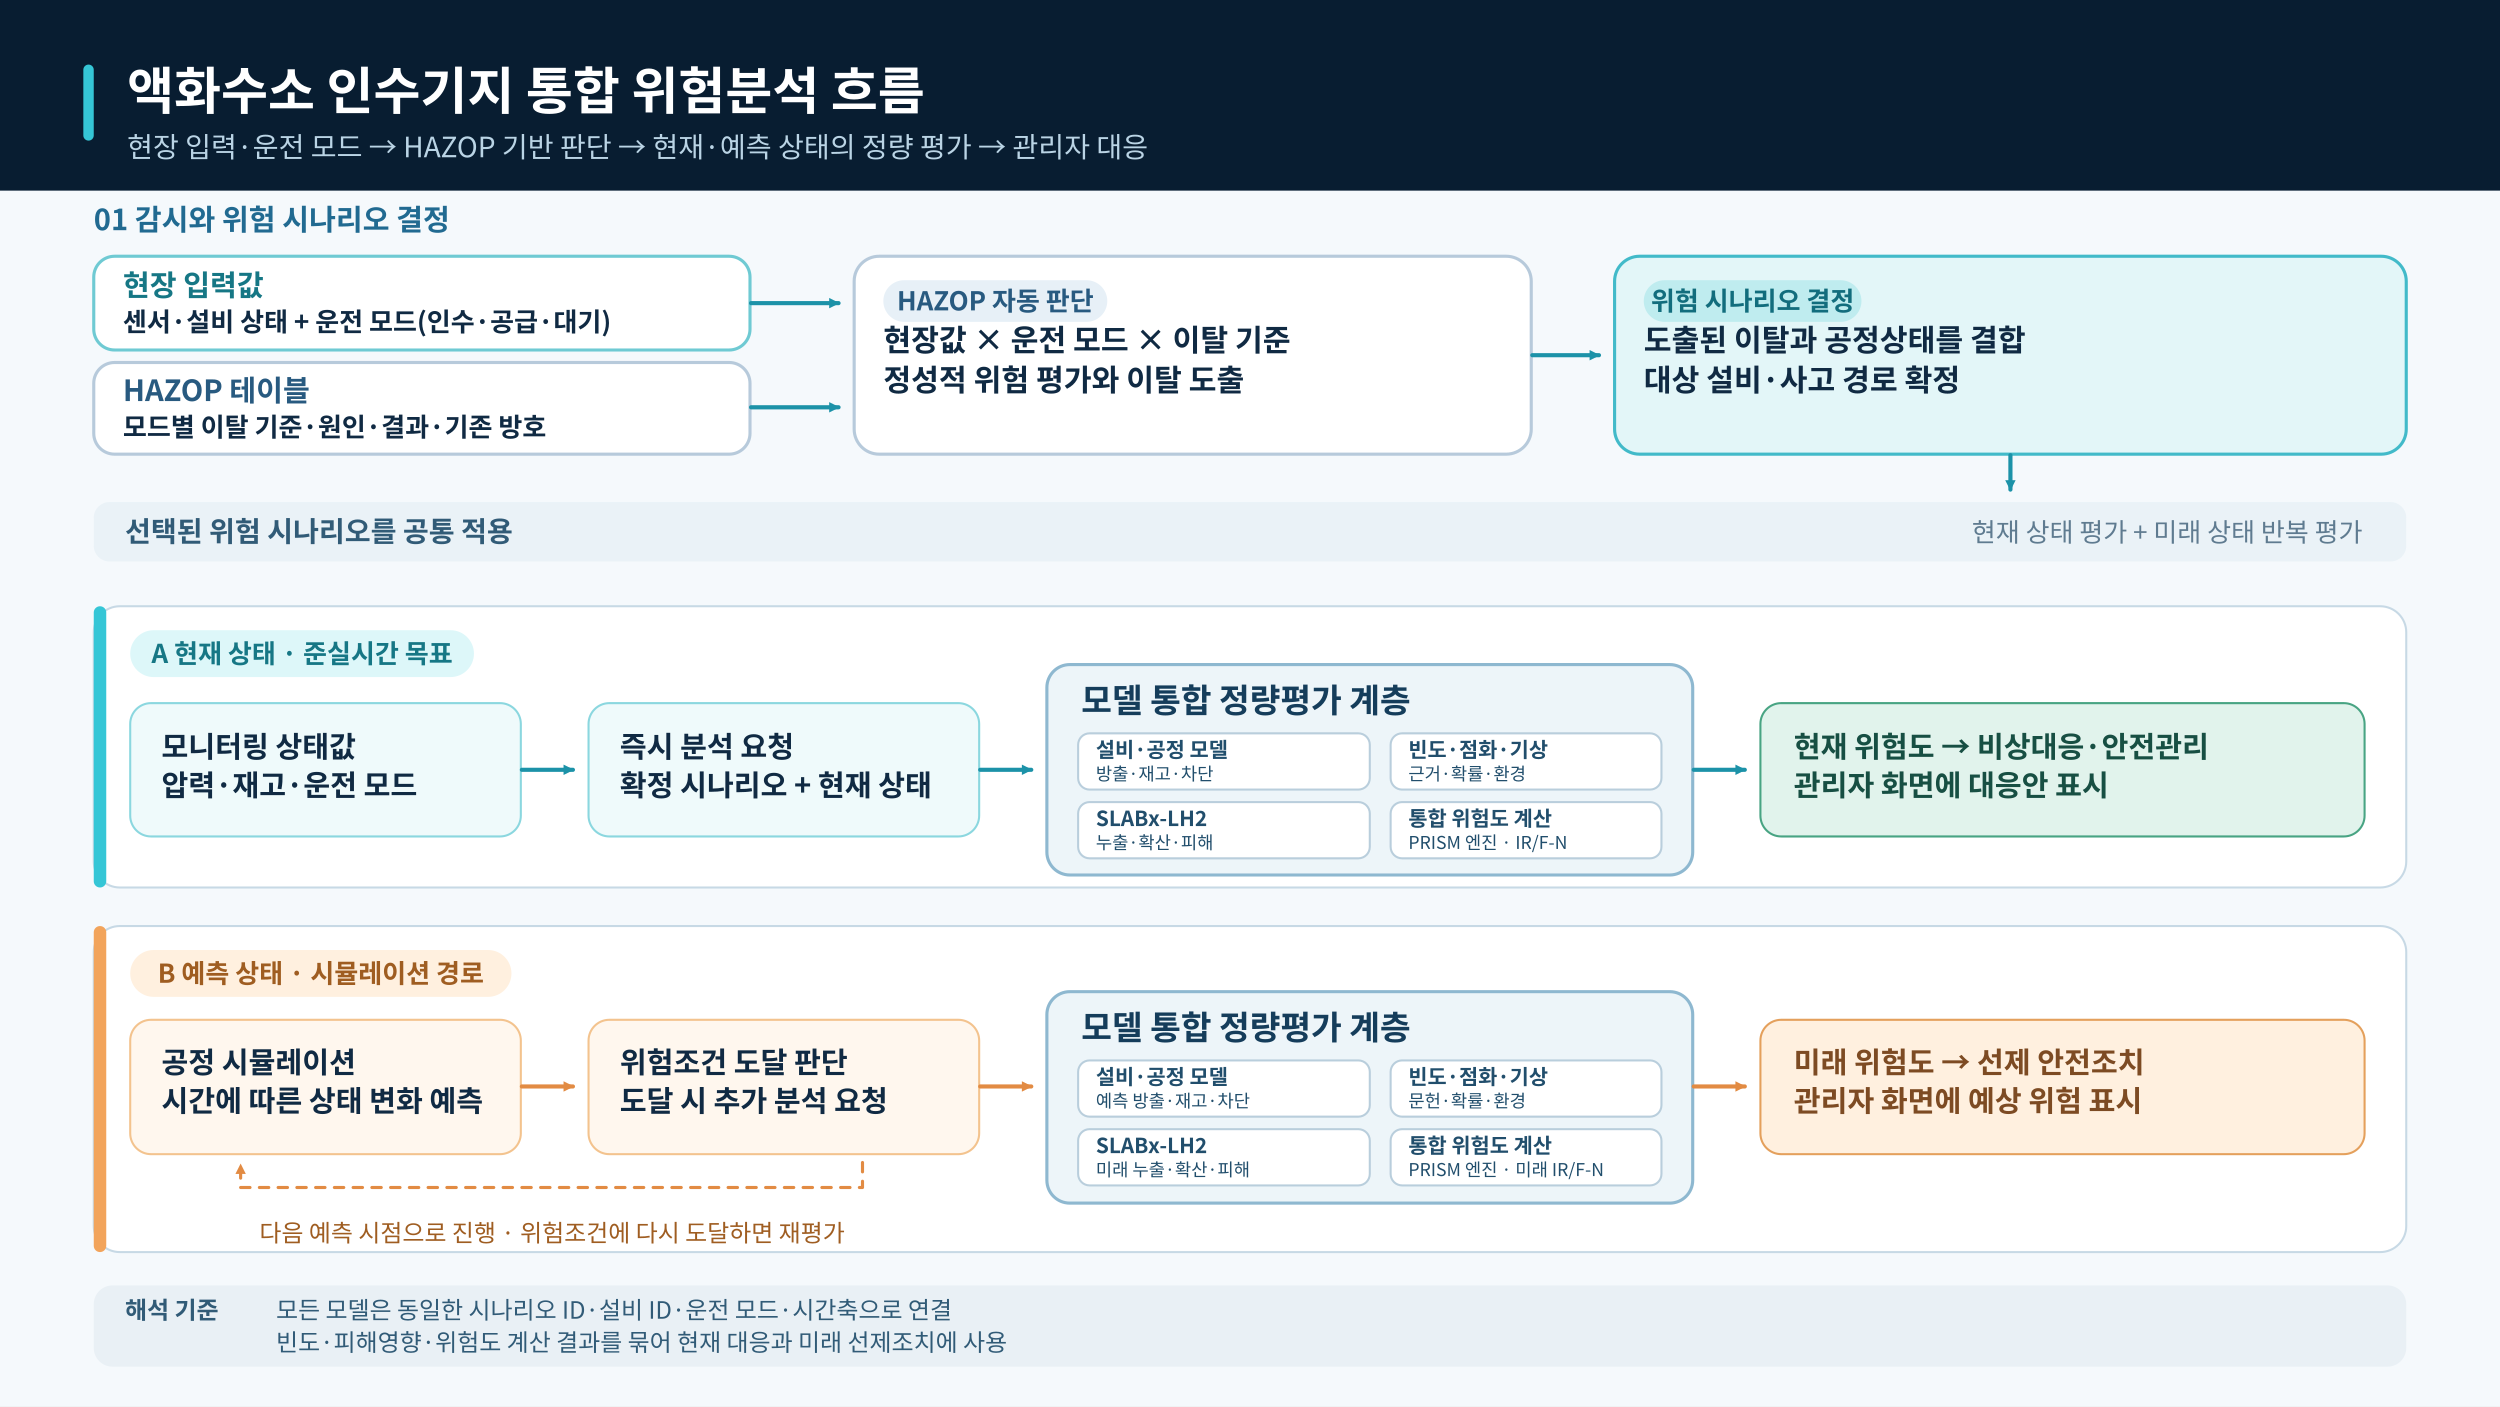
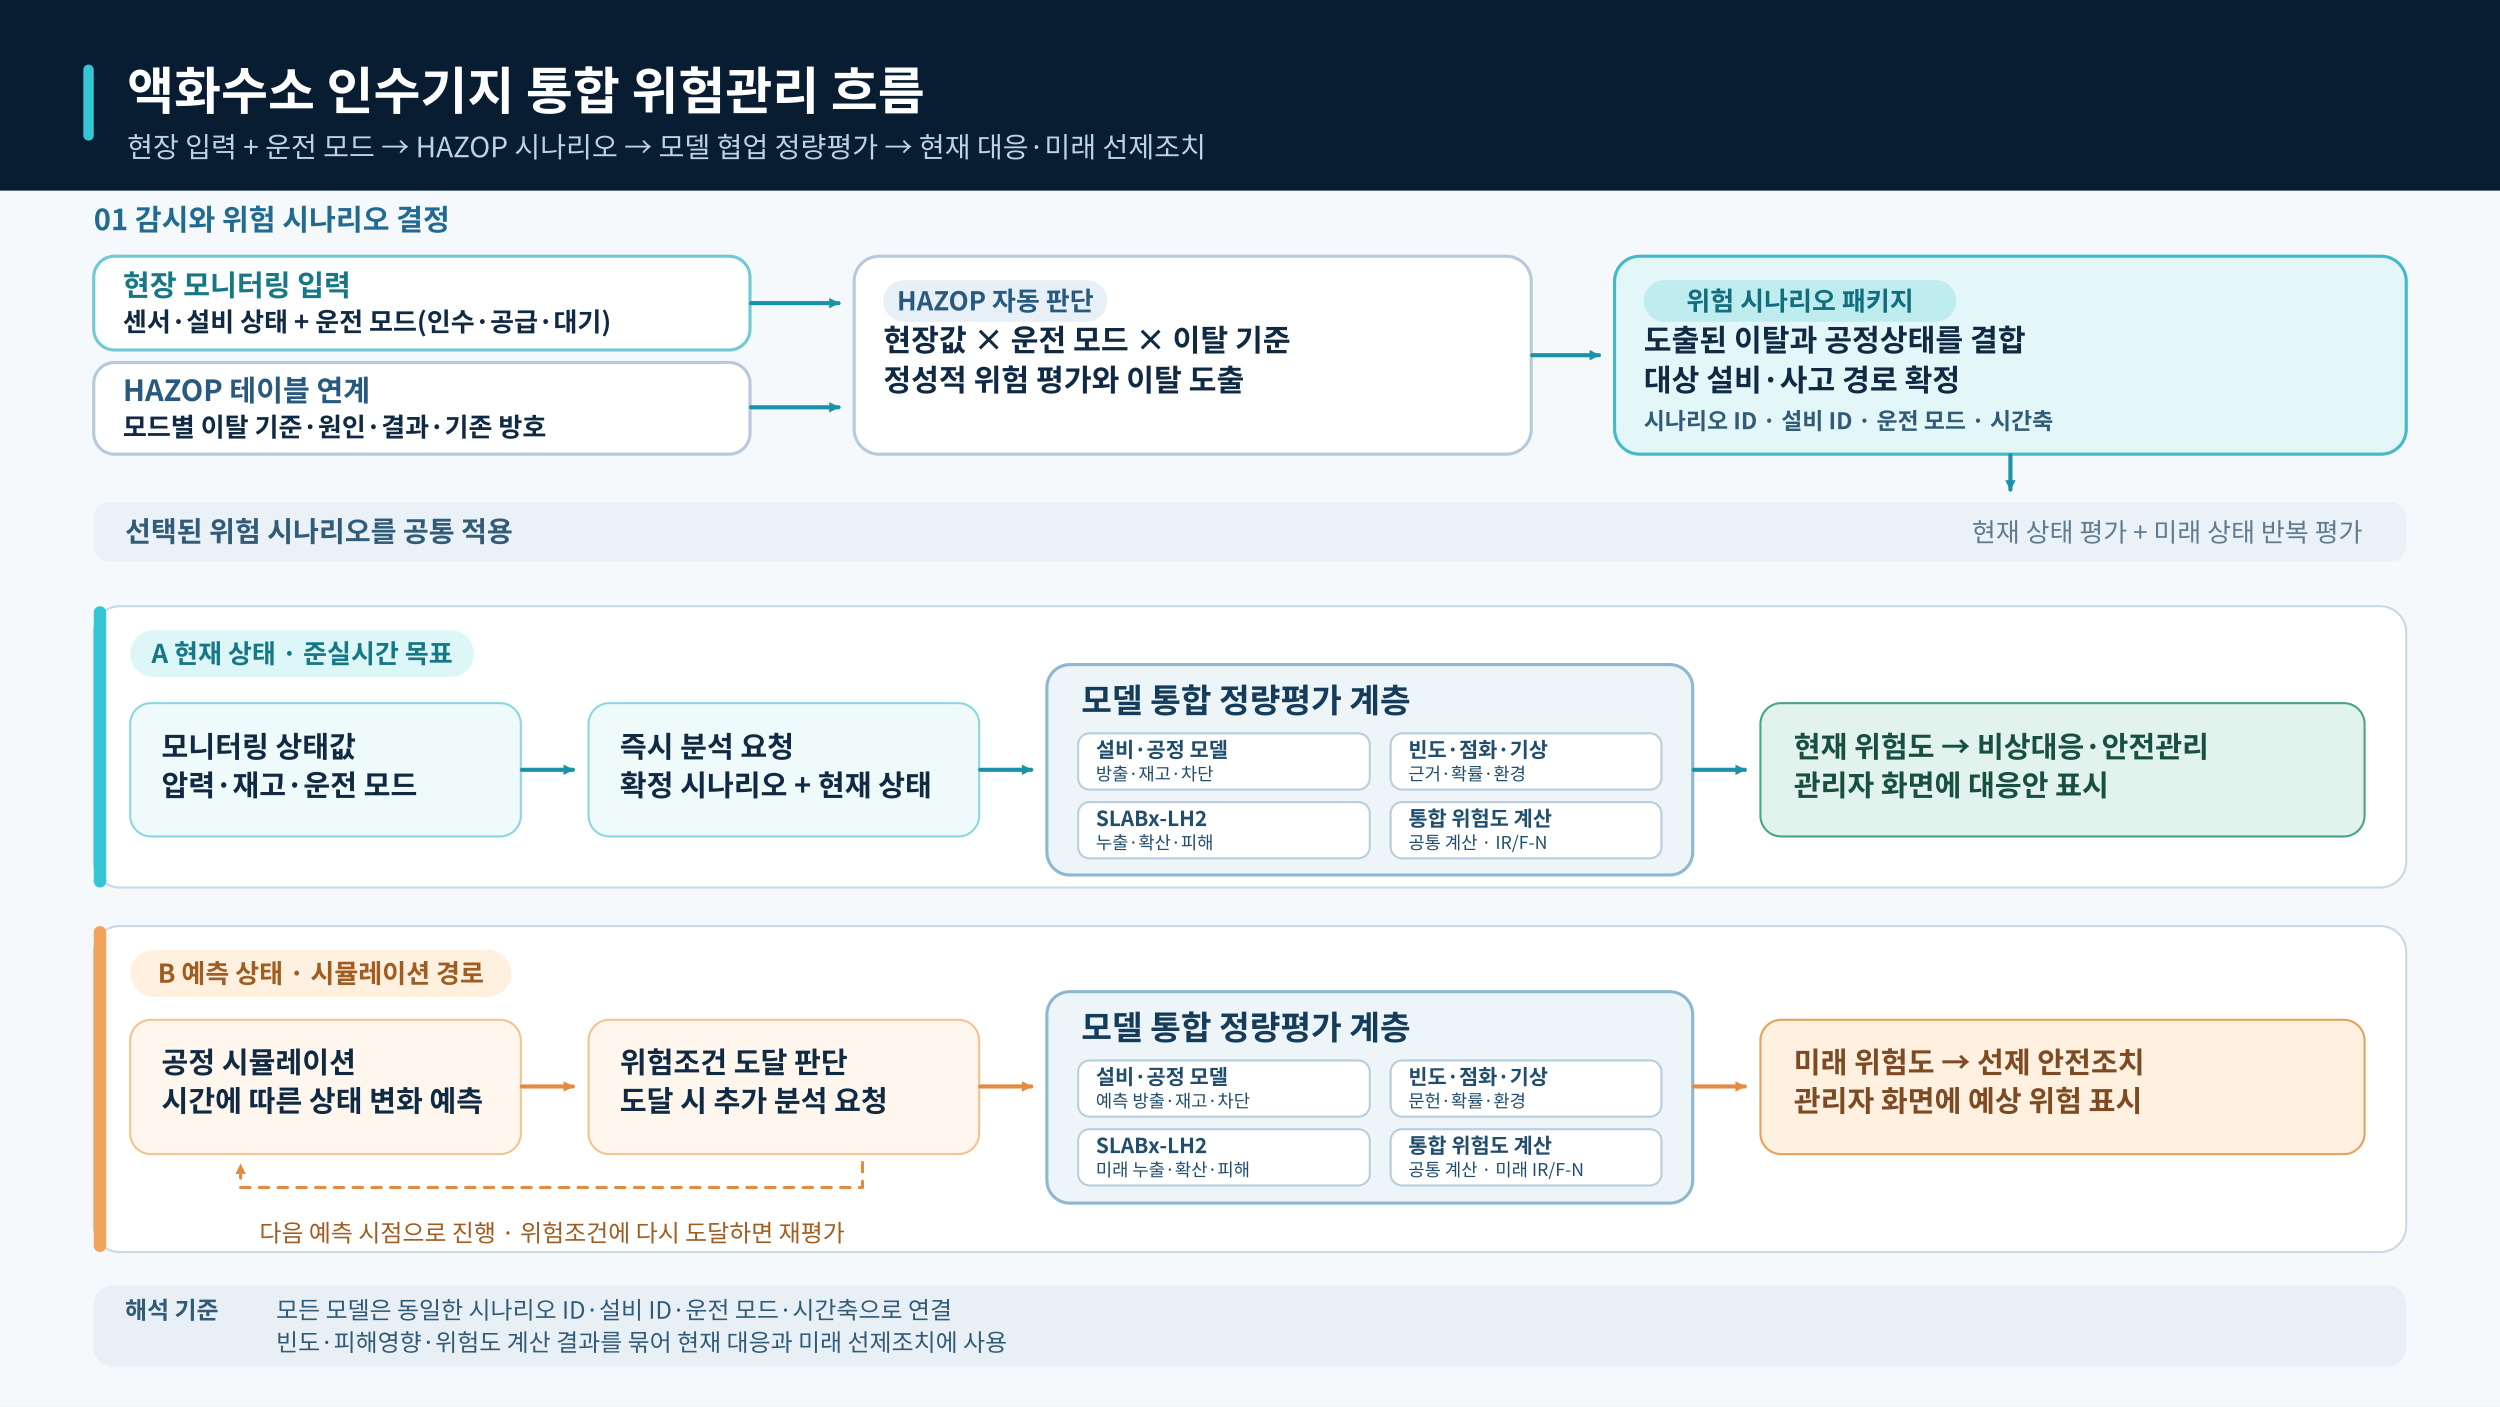
<svg xmlns="http://www.w3.org/2000/svg" width="2400" height="1350" viewBox="0 0 2400 1350" role="img" aria-label="액화수소 인수기지의 HAZOP 연계 실시간 및 예측 위험분석 흐름도">
  <defs>
    <marker id="arrow-1C92A8" markerWidth="12" markerHeight="12" refX="10" refY="6" orient="auto" markerUnits="userSpaceOnUse">
      <path d="M 1 1 L 11 6 L 1 11 z" fill="#1C92A8" />
    </marker>
    <marker id="arrow-3A70A9" markerWidth="12" markerHeight="12" refX="10" refY="6" orient="auto" markerUnits="userSpaceOnUse">
      <path d="M 1 1 L 11 6 L 1 11 z" fill="#3A70A9" />
    </marker>
    <marker id="arrow-E28B43" markerWidth="12" markerHeight="12" refX="10" refY="6" orient="auto" markerUnits="userSpaceOnUse">
      <path d="M 1 1 L 11 6 L 1 11 z" fill="#E28B43" />
    </marker>
    <marker id="arrow-AA5A4B" markerWidth="12" markerHeight="12" refX="10" refY="6" orient="auto" markerUnits="userSpaceOnUse">
      <path d="M 1 1 L 11 6 L 1 11 z" fill="#AA5A4B" />
    </marker>
    <marker id="arrow-768EA3" markerWidth="12" markerHeight="12" refX="10" refY="6" orient="auto" markerUnits="userSpaceOnUse">
      <path d="M 1 1 L 11 6 L 1 11 z" fill="#768EA3" />
    </marker>
  </defs>
  <rect width="2400" height="1350" fill="#F5F9FC" />
  <rect width="2400" height="183" fill="#081D31" />
  <rect x="80" y="62" width="10" height="73" rx="5" fill="#35C6D6" />
  <text x="122" y="105" font-family="Malgun Gothic, Noto Sans CJK KR, sans-serif" font-size="49" font-weight="800" fill="#FFFFFF" text-anchor="start">
-     <tspan x="122" dy="0">액화수소 인수기지 통합 위험분석 흐름</tspan>
+     <tspan x="122" dy="0">액화수소 인수기지 통합 위험관리 흐름</tspan>
  </text>
  <text x="122" y="151" font-family="Malgun Gothic, Noto Sans CJK KR, sans-serif" font-size="27" font-weight="400" fill="#BAD4E5" text-anchor="start">
-     <tspan x="122" dy="0">현장 입력·운전 모드 → HAZOP 기반 판단 → 현재·예측 상태의 정량 평가 → 관리자 대응</tspan>
+     <tspan x="122" dy="0">현장 입력 + 운전 모드 → HAZOP 시나리오 → 모델 협업 정량평가 → 현재 대응·미래 선제조치</tspan>
  </text>
  <text x="90" y="221" font-family="Malgun Gothic, Noto Sans CJK KR, sans-serif" font-size="28" font-weight="800" fill="#216A91" text-anchor="start">
    <tspan x="90" dy="0">01  감시와 위험 시나리오 결정</tspan>
  </text>
  <rect x="90" y="246" width="630" height="90" rx="20" fill="#FFFFFF" stroke="#6FCAD3" stroke-width="3" />
  <text x="118" y="284" font-family="Malgun Gothic, Noto Sans CJK KR, sans-serif" font-size="28" font-weight="800" fill="#167785" text-anchor="start">
-     <tspan x="118" dy="0">현장 입력값</tspan>
+     <tspan x="118" dy="0">현장 모니터링 입력</tspan>
  </text>
  <text x="118" y="318" font-family="Malgun Gothic, Noto Sans CJK KR, sans-serif" font-size="25" font-weight="600" fill="#102A43" text-anchor="start">
    <tspan x="118" dy="0">센서·설비 상태 + 운전 모드(인수·공급·대기)</tspan>
  </text>
  <rect x="90" y="348" width="630" height="88" rx="20" fill="#FFFFFF" stroke="#B7CADB" stroke-width="3" />
  <text x="118" y="385" font-family="Malgun Gothic, Noto Sans CJK KR, sans-serif" font-size="28" font-weight="800" fill="#285A80" text-anchor="start">
-     <tspan x="118" dy="0">HAZOP 테이블</tspan>
+     <tspan x="118" dy="0">HAZOP 테이블 연계</tspan>
  </text>
  <text x="118" y="419" font-family="Malgun Gothic, Noto Sans CJK KR, sans-serif" font-size="25" font-weight="600" fill="#102A43" text-anchor="start">
    <tspan x="118" dy="0">모드별 이탈 기준·원인·결과·기존 방호</tspan>
  </text>
  <rect x="820" y="246" width="650" height="190" rx="24" fill="#FFFFFF" stroke="#B7CADB" stroke-width="3" />
  <rect x="848" y="269" width="215" height="40" rx="20" fill="#E7F0F7" stroke="#E7F0F7" stroke-width="0" />
  <text x="955.5" y="298" font-family="Malgun Gothic, Noto Sans CJK KR, sans-serif" font-size="25" font-weight="700" fill="#285A80" text-anchor="middle">
    <tspan x="955.5" dy="0">HAZOP 자동 판단</tspan>
  </text>
  <text x="848" y="337" font-family="Malgun Gothic, Noto Sans CJK KR, sans-serif" font-size="29" font-weight="700" fill="#102A43" text-anchor="start">
    <tspan x="848" dy="0">현장값 × 운전 모드 × 이탈 기준</tspan>
    <tspan x="848" dy="38.3">정성적 위험 평가와 이탈 도출</tspan>
  </text>
  <rect x="1550" y="246" width="760" height="190" rx="24" fill="#E3F6F8" stroke="#42BAC9" stroke-width="3" />
-   <rect x="1578" y="269" width="209" height="40" rx="20" fill="#BFECEF" stroke="#BFECEF" stroke-width="0" />
-   <text x="1682.5" y="298" font-family="Malgun Gothic, Noto Sans CJK KR, sans-serif" font-size="25" font-weight="700" fill="#126D7D" text-anchor="middle">
-     <tspan x="1682.5" dy="0">위험 시나리오 결정</tspan>
+   <rect x="1578" y="269" width="300" height="40" rx="20" fill="#BFECEF" stroke="#BFECEF" stroke-width="0" />
+   <text x="1728" y="298" font-family="Malgun Gothic, Noto Sans CJK KR, sans-serif" font-size="25" font-weight="700" fill="#126D7D" text-anchor="middle">
+     <tspan x="1728" dy="0">위험 시나리오 패키지</tspan>
  </text>
  <text x="1578" y="337" font-family="Malgun Gothic, Noto Sans CJK KR, sans-serif" font-size="29" font-weight="700" fill="#102A43" text-anchor="start">
    <tspan x="1578" dy="0">도출된 이탈과 공정상태를 결합</tspan>
    <tspan x="1578" dy="38.3">대상 설비·사고 경로 확정</tspan>
+   </text>
+   <text x="1578" y="412" font-family="Malgun Gothic, Noto Sans CJK KR, sans-serif" font-size="22" font-weight="600" fill="#315B77" text-anchor="start">
+     <tspan x="1578" dy="0">시나리오 ID · 설비 ID · 운전 모드 · 시간축</tspan>
  </text>
  <path d="M 721 291 H 805" fill="none" stroke="#1C92A8" stroke-width="4" stroke-linecap="round" stroke-linejoin="round" marker-end="url(#arrow-1C92A8)" />
  <path d="M 721 391 H 805" fill="none" stroke="#1C92A8" stroke-width="4" stroke-linecap="round" stroke-linejoin="round" marker-end="url(#arrow-1C92A8)" />
  <path d="M 1471 341 H 1535" fill="none" stroke="#1C92A8" stroke-width="4" stroke-linecap="round" stroke-linejoin="round" marker-end="url(#arrow-1C92A8)" />
  <path d="M 1930 437 V 470" fill="none" stroke="#1C92A8" stroke-width="4" stroke-linecap="round" stroke-linejoin="round" marker-end="url(#arrow-1C92A8)" />
  <rect x="90" y="482" width="2220" height="57" rx="15" fill="#EAF2F7" />
  <text x="120" y="520" font-family="Malgun Gothic, Noto Sans CJK KR, sans-serif" font-size="27" font-weight="700" fill="#315B77" text-anchor="start">
    <tspan x="120" dy="0">선택된 위험 시나리오를 공통 적용</tspan>
  </text>
  <text x="2268" y="520" font-family="Malgun Gothic, Noto Sans CJK KR, sans-serif" font-size="25" font-weight="500" fill="#5F7B90" text-anchor="end">
    <tspan x="2268" dy="0">현재 상태 평가  +  미래 상태 반복 평가</tspan>
  </text>
  <rect x="90" y="582" width="2220" height="270" rx="25" fill="#FFFFFF" stroke="#C7D9E5" stroke-width="2" />
  <rect x="90" y="582" width="12" height="270" rx="6" fill="#35C6D6" />
  <rect x="125" y="605" width="330" height="45" rx="22.5" fill="#DDF7F9" stroke="#DDF7F9" stroke-width="0" />
  <text x="290" y="636.5" font-family="Malgun Gothic, Noto Sans CJK KR, sans-serif" font-size="25" font-weight="700" fill="#167785" text-anchor="middle">
    <tspan x="290" dy="0">A  현재 상태 · 준실시간 목표</tspan>
  </text>
  <rect x="125" y="675" width="375" height="128" rx="20" fill="#EFFAFB" stroke="#8BD7DF" stroke-width="2" />
  <text x="155" y="727" font-family="Malgun Gothic, Noto Sans CJK KR, sans-serif" font-size="28" font-weight="700" fill="#102A43" text-anchor="start">
    <tspan x="155" dy="0">모니터링 상태값</tspan>
    <tspan x="155" dy="37.0">압력·재고·운전 모드</tspan>
  </text>
  <rect x="565" y="675" width="375" height="128" rx="20" fill="#EFFAFB" stroke="#8BD7DF" stroke-width="2" />
  <text x="595" y="727" font-family="Malgun Gothic, Noto Sans CJK KR, sans-serif" font-size="28" font-weight="700" fill="#102A43" text-anchor="start">
    <tspan x="595" dy="0">즉시 분석 요청</tspan>
    <tspan x="595" dy="37.0">확정 시나리오 + 현재 상태</tspan>
  </text>
  <rect x="1005" y="638" width="620" height="202" rx="22" fill="#EDF5F9" stroke="#8EB8D0" stroke-width="3" />
  <text x="1038" y="684" font-family="Malgun Gothic, Noto Sans CJK KR, sans-serif" font-size="32" font-weight="800" fill="#153D5B" text-anchor="start">
    <tspan x="1038" dy="0">모델 통합 정량평가 계층</tspan>
  </text>
  <rect x="1035" y="704" width="280" height="54" rx="11" fill="#FFFFFF" stroke="#B9CEDC" stroke-width="2" />
  <text x="1052" y="727" font-family="Malgun Gothic, Noto Sans CJK KR, sans-serif" font-size="20" font-weight="700" fill="#214E6C" text-anchor="start">
    <tspan x="1052" dy="0">설비·공정 모델</tspan>
    <tspan x="1052" dy="22" font-size="17" font-weight="500">방출·재고·차단</tspan>
  </text>
  <rect x="1335" y="704" width="260" height="54" rx="11" fill="#FFFFFF" stroke="#B9CEDC" stroke-width="2" />
  <text x="1352" y="727" font-family="Malgun Gothic, Noto Sans CJK KR, sans-serif" font-size="20" font-weight="700" fill="#214E6C" text-anchor="start">
    <tspan x="1352" dy="0">빈도·점화·기상</tspan>
    <tspan x="1352" dy="22" font-size="17" font-weight="500">근거·확률·환경</tspan>
  </text>
  <rect x="1035" y="770" width="280" height="54" rx="11" fill="#FFFFFF" stroke="#B9CEDC" stroke-width="2" />
  <text x="1052" y="793" font-family="Malgun Gothic, Noto Sans CJK KR, sans-serif" font-size="20" font-weight="700" fill="#214E6C" text-anchor="start">
    <tspan x="1052" dy="0">SLABx-LH2</tspan>
    <tspan x="1052" dy="22" font-size="17" font-weight="500">누출·확산·피해</tspan>
  </text>
  <rect x="1335" y="770" width="260" height="54" rx="11" fill="#FFFFFF" stroke="#B9CEDC" stroke-width="2" />
  <text x="1352" y="793" font-family="Malgun Gothic, Noto Sans CJK KR, sans-serif" font-size="20" font-weight="700" fill="#214E6C" text-anchor="start">
    <tspan x="1352" dy="0">통합 위험도 계산</tspan>
-     <tspan x="1352" dy="22" font-size="17" font-weight="500">PRISM 엔진 · IR/F-N</tspan>
+     <tspan x="1352" dy="22" font-size="17" font-weight="500">공통 계산 · IR/F-N</tspan>
  </text>
  <rect x="1690" y="675" width="580" height="128" rx="20" fill="#E1F3EC" stroke="#48A483" stroke-width="2" />
  <text x="1722" y="727" font-family="Malgun Gothic, Noto Sans CJK KR, sans-serif" font-size="28" font-weight="700" fill="#174F43" text-anchor="start">
    <tspan x="1722" dy="0">현재 위험도 → 비상대응·안전관리</tspan>
    <tspan x="1722" dy="37.0">관리자 화면에 대응안 표시</tspan>
  </text>
  <path d="M 501 739 H 550" fill="none" stroke="#1C92A8" stroke-width="4" stroke-linecap="round" stroke-linejoin="round" marker-end="url(#arrow-1C92A8)" />
  <path d="M 941 739 H 990" fill="none" stroke="#1C92A8" stroke-width="4" stroke-linecap="round" stroke-linejoin="round" marker-end="url(#arrow-1C92A8)" />
  <path d="M 1626 739 H 1675" fill="none" stroke="#1C92A8" stroke-width="4" stroke-linecap="round" stroke-linejoin="round" marker-end="url(#arrow-1C92A8)" />
  <rect x="90" y="889" width="2220" height="313" rx="25" fill="#FFFFFF" stroke="#C7D9E5" stroke-width="2" />
  <rect x="90" y="889" width="12" height="313" rx="6" fill="#F2A45B" />
  <rect x="125" y="912" width="366" height="45" rx="22.5" fill="#FFF0DF" stroke="#FFF0DF" stroke-width="0" />
  <text x="308" y="943.5" font-family="Malgun Gothic, Noto Sans CJK KR, sans-serif" font-size="25" font-weight="700" fill="#9F5D21" text-anchor="middle">
    <tspan x="308" dy="0">B  예측 상태 · 시뮬레이션 경로</tspan>
  </text>
  <rect x="125" y="979" width="375" height="129" rx="20" fill="#FFF7EE" stroke="#F3C38E" stroke-width="2" />
  <text x="155" y="1030" font-family="Malgun Gothic, Noto Sans CJK KR, sans-serif" font-size="28" font-weight="700" fill="#102A43" text-anchor="start">
    <tspan x="155" dy="0">공정 시뮬레이션</tspan>
    <tspan x="155" dy="37.0">시간에 따른 상태 변화 예측</tspan>
  </text>
  <rect x="565" y="979" width="375" height="129" rx="20" fill="#FFF7EE" stroke="#F3C38E" stroke-width="2" />
  <text x="595" y="1030" font-family="Malgun Gothic, Noto Sans CJK KR, sans-serif" font-size="28" font-weight="700" fill="#102A43" text-anchor="start">
    <tspan x="595" dy="0">위험조건 도달 판단</tspan>
    <tspan x="595" dy="37.0">도달 시 추가 분석 요청</tspan>
  </text>
  <rect x="1005" y="952" width="620" height="203" rx="22" fill="#EDF5F9" stroke="#8EB8D0" stroke-width="3" />
  <text x="1038" y="998" font-family="Malgun Gothic, Noto Sans CJK KR, sans-serif" font-size="32" font-weight="800" fill="#153D5B" text-anchor="start">
    <tspan x="1038" dy="0">모델 통합 정량평가 계층</tspan>
  </text>
  <rect x="1035" y="1018" width="280" height="54" rx="11" fill="#FFFFFF" stroke="#B9CEDC" stroke-width="2" />
  <text x="1052" y="1041" font-family="Malgun Gothic, Noto Sans CJK KR, sans-serif" font-size="20" font-weight="700" fill="#214E6C" text-anchor="start">
    <tspan x="1052" dy="0">설비·공정 모델</tspan>
    <tspan x="1052" dy="22" font-size="17" font-weight="500">예측 방출·재고·차단</tspan>
  </text>
  <rect x="1335" y="1018" width="260" height="54" rx="11" fill="#FFFFFF" stroke="#B9CEDC" stroke-width="2" />
  <text x="1352" y="1041" font-family="Malgun Gothic, Noto Sans CJK KR, sans-serif" font-size="20" font-weight="700" fill="#214E6C" text-anchor="start">
    <tspan x="1352" dy="0">빈도·점화·기상</tspan>
    <tspan x="1352" dy="22" font-size="17" font-weight="500">문헌·확률·환경</tspan>
  </text>
  <rect x="1035" y="1084" width="280" height="54" rx="11" fill="#FFFFFF" stroke="#B9CEDC" stroke-width="2" />
  <text x="1052" y="1107" font-family="Malgun Gothic, Noto Sans CJK KR, sans-serif" font-size="20" font-weight="700" fill="#214E6C" text-anchor="start">
    <tspan x="1052" dy="0">SLABx-LH2</tspan>
    <tspan x="1052" dy="22" font-size="17" font-weight="500">미래 누출·확산·피해</tspan>
  </text>
  <rect x="1335" y="1084" width="260" height="54" rx="11" fill="#FFFFFF" stroke="#B9CEDC" stroke-width="2" />
  <text x="1352" y="1107" font-family="Malgun Gothic, Noto Sans CJK KR, sans-serif" font-size="20" font-weight="700" fill="#214E6C" text-anchor="start">
    <tspan x="1352" dy="0">통합 위험도 계산</tspan>
-     <tspan x="1352" dy="22" font-size="17" font-weight="500">PRISM 엔진 · 미래 IR/F-N</tspan>
+     <tspan x="1352" dy="22" font-size="17" font-weight="500">공통 계산 · 미래 IR/F-N</tspan>
  </text>
  <rect x="1690" y="979" width="580" height="129" rx="20" fill="#FFF0DF" stroke="#E4A05C" stroke-width="2" />
  <text x="1722" y="1030" font-family="Malgun Gothic, Noto Sans CJK KR, sans-serif" font-size="28" font-weight="700" fill="#7D4B23" text-anchor="start">
    <tspan x="1722" dy="0">미래 위험도 → 선제 안전조치</tspan>
    <tspan x="1722" dy="37.0">관리자 화면에 예상 위험 표시</tspan>
  </text>
  <path d="M 501 1043 H 550" fill="none" stroke="#E28B43" stroke-width="4" stroke-linecap="round" stroke-linejoin="round" marker-end="url(#arrow-E28B43)" />
  <path d="M 941 1043 H 990" fill="none" stroke="#E28B43" stroke-width="4" stroke-linecap="round" stroke-linejoin="round" marker-end="url(#arrow-E28B43)" />
  <path d="M 1626 1043 H 1675" fill="none" stroke="#E28B43" stroke-width="4" stroke-linecap="round" stroke-linejoin="round" marker-end="url(#arrow-E28B43)" />
  <path d="M 828 1116 V 1140 H 231 V 1118" fill="none" stroke="#E28B43" stroke-width="3" stroke-linecap="round" stroke-linejoin="round" stroke-dasharray="9 9" marker-end="url(#arrow-E28B43)" />
  <text x="530" y="1192" font-family="Malgun Gothic, Noto Sans CJK KR, sans-serif" font-size="23" font-weight="500" fill="#9F5D21" text-anchor="middle">
    <tspan x="530" dy="0">다음 예측 시점으로 진행 · 위험조건에 다시 도달하면 재평가</tspan>
  </text>
  <rect x="90" y="1234" width="2220" height="78" rx="18" fill="#E9F0F5" />
  <text x="120" y="1266" font-family="Malgun Gothic, Noto Sans CJK KR, sans-serif" font-size="23" font-weight="800" fill="#315B77" text-anchor="start">
    <tspan x="120" dy="0">해석 기준</tspan>
  </text>
  <text x="265" y="1266" font-family="Malgun Gothic, Noto Sans CJK KR, sans-serif" font-size="23" font-weight="500" fill="#315B77" text-anchor="start">
    <tspan x="265" dy="0">모든 모델은 동일한 시나리오 ID·설비 ID·운전 모드·시간축으로 연결</tspan>
  </text>
  <text x="265" y="1297" font-family="Malgun Gothic, Noto Sans CJK KR, sans-serif" font-size="23" font-weight="500" fill="#315B77" text-anchor="start">
    <tspan x="265" dy="0">빈도·피해영향·위험도 계산 결과를 묶어 현재 대응과 미래 선제조치에 사용</tspan>
  </text>
</svg>
